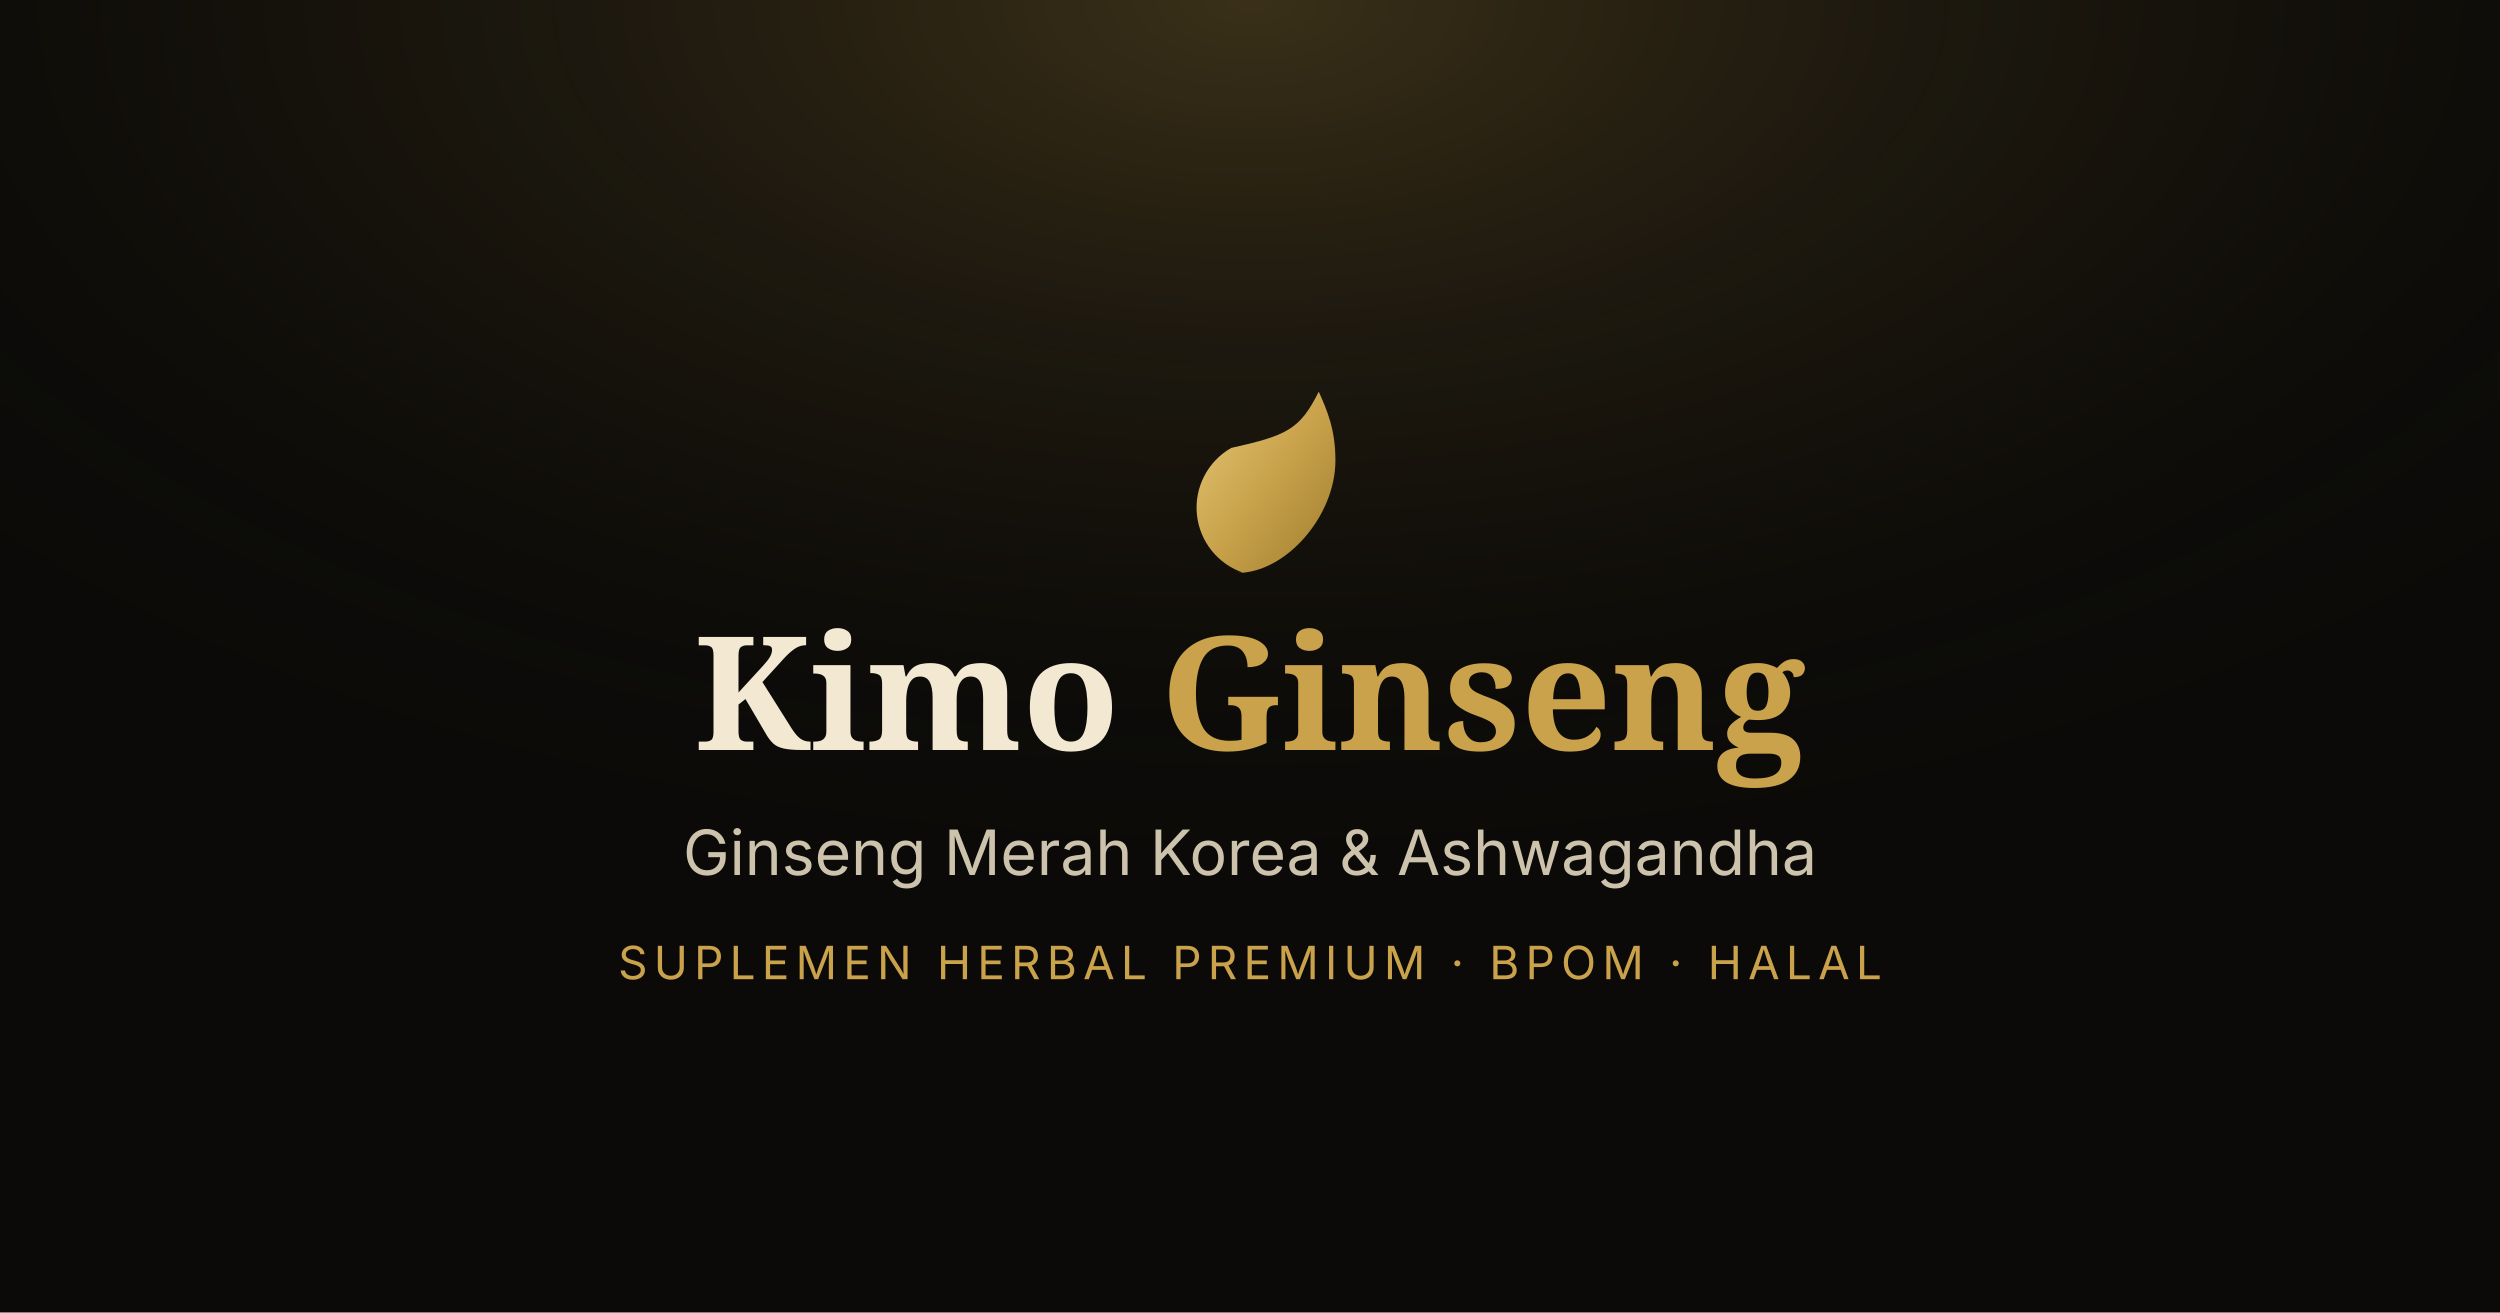
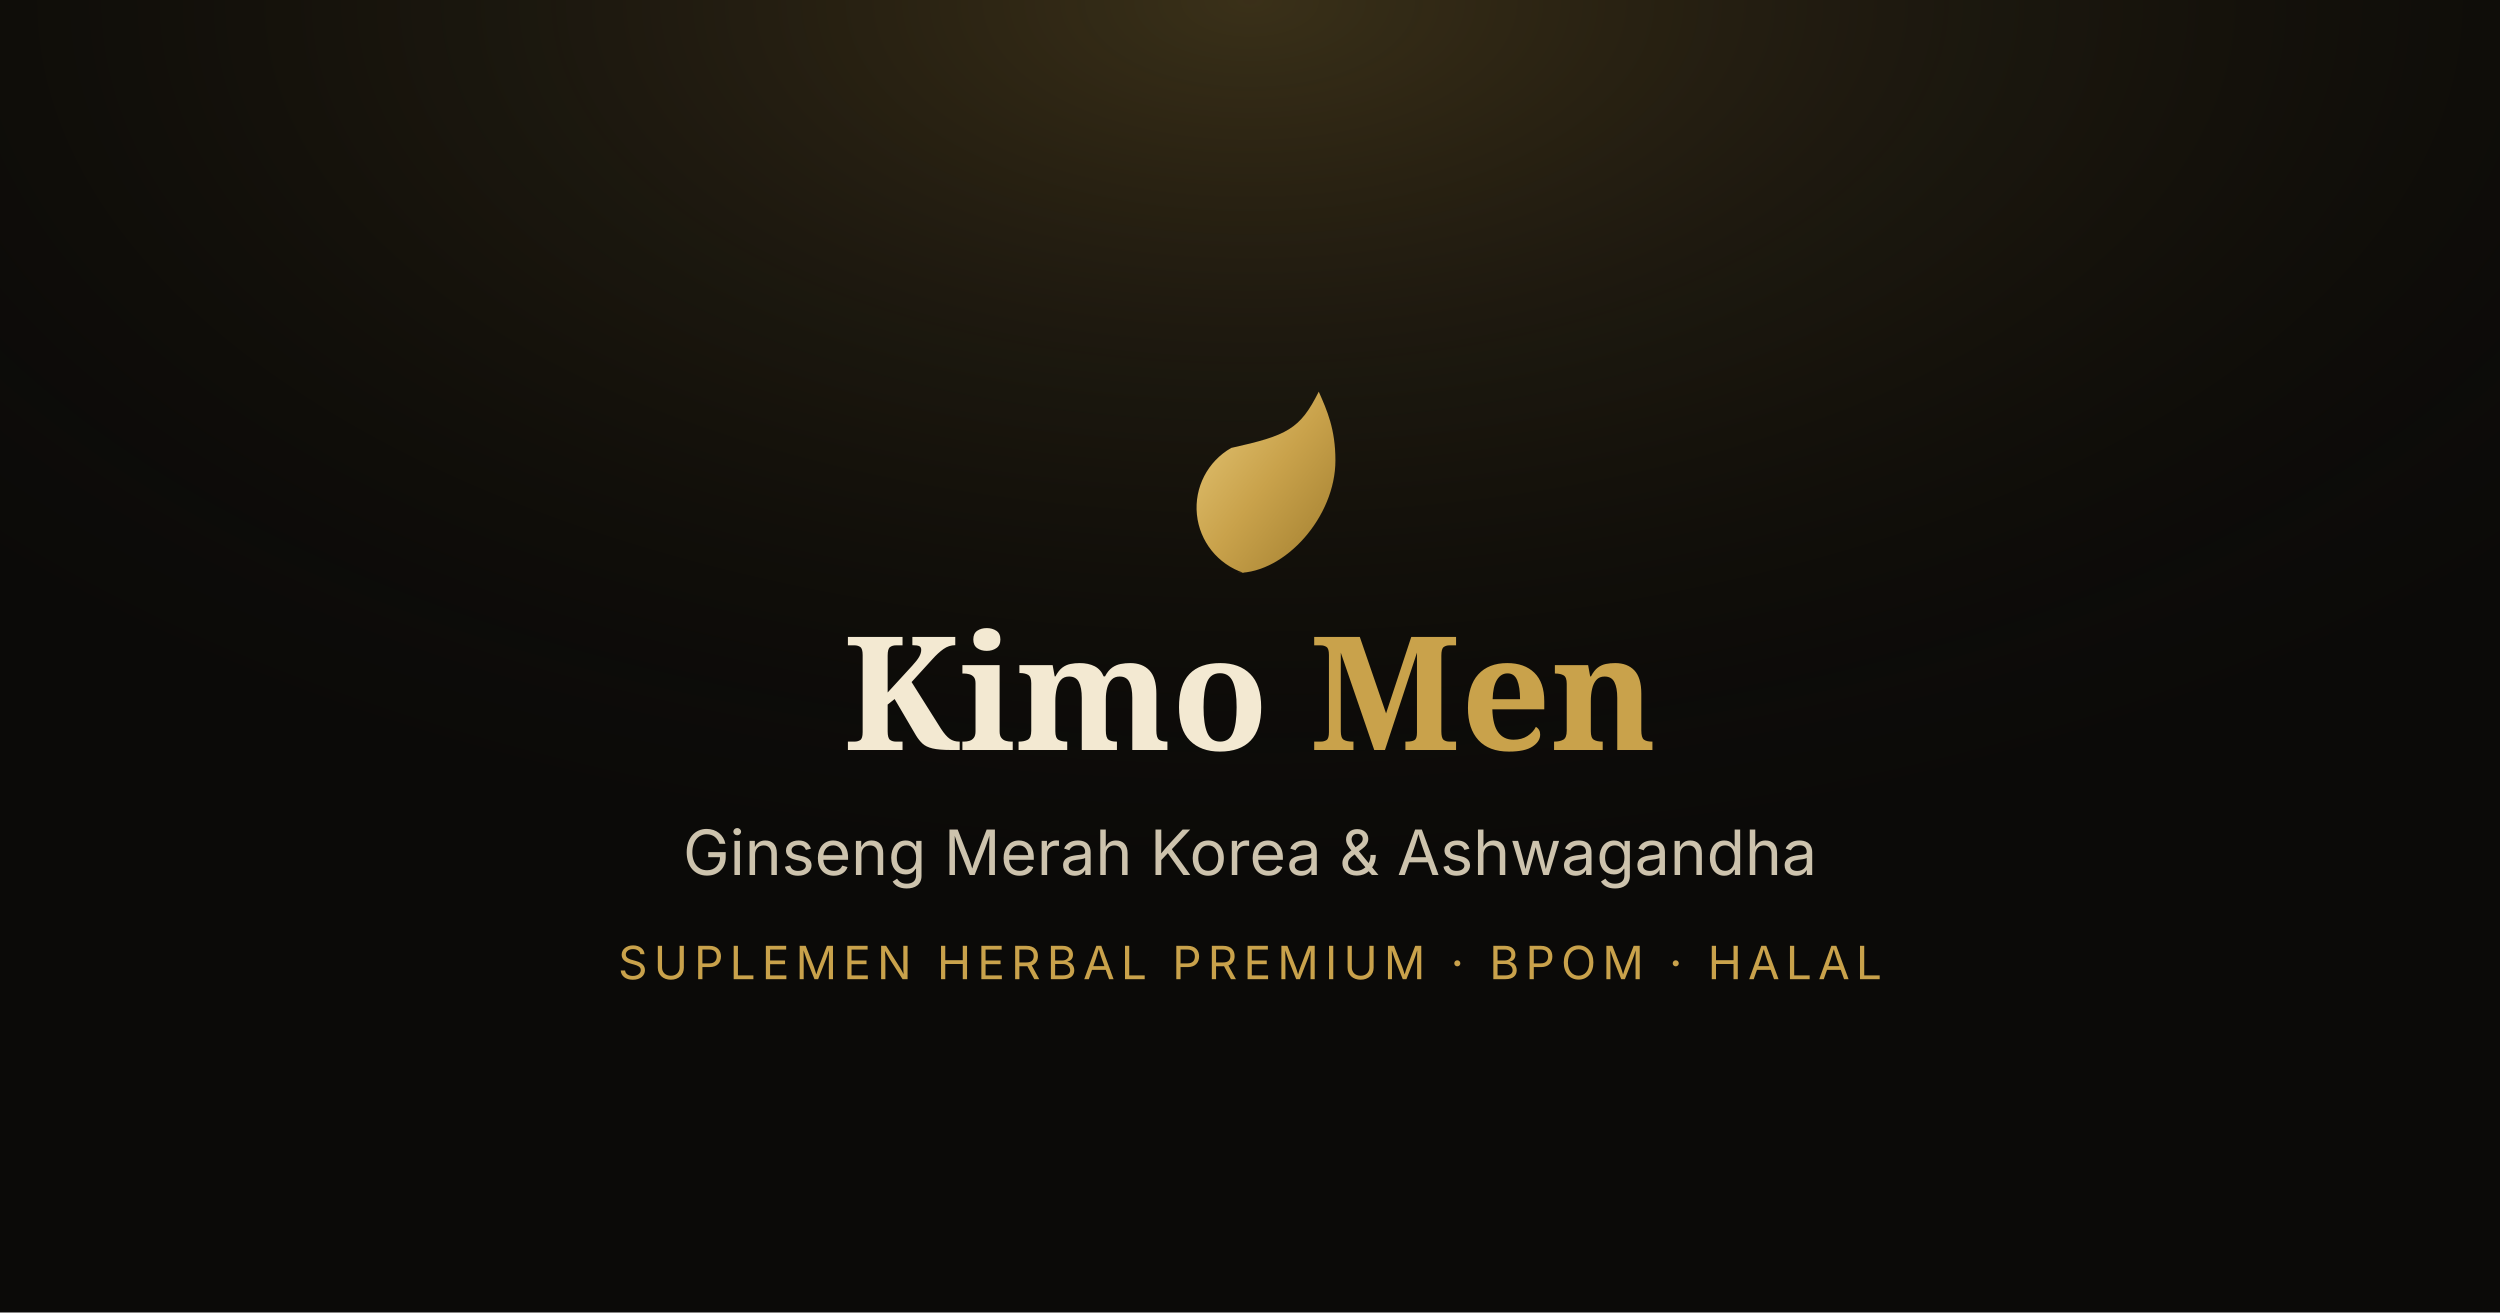
<svg xmlns="http://www.w3.org/2000/svg" viewBox="0 0 1200 630" width="1200" height="630">
  <defs>
    <linearGradient id="g" x1="0" y1="0" x2="1" y2="1">
      <stop offset="0" stop-color="#e6c878" />
      <stop offset="0.5" stop-color="#c9a24b" />
      <stop offset="1" stop-color="#a07d2e" />
    </linearGradient>
    <radialGradient id="glow" cx="50%" cy="0%" r="70%">
      <stop offset="0" stop-color="#c9a24b" stop-opacity="0.25" />
      <stop offset="1" stop-color="#0b0a08" stop-opacity="0" />
    </radialGradient>
  </defs>
  <rect width="1200" height="630" fill="#0b0a08" />
  <rect width="1200" height="630" fill="url(#glow)" />
  <g transform="translate(600 230)">
    <path d="M-3 45A33 33 0 0 1 -9 -15C18 -21 24 -24 33 -42c4 9 8 18 8 33 0 27-24 54-47 54Z" fill="url(#g)" />
  </g>
-   <text x="600" y="360" text-anchor="middle" font-family="Georgia, serif" font-size="76" font-weight="700" fill="#f3e9d2">Kimo <tspan fill="#c9a24b">Ginseng</tspan>
+   <text x="600" y="360" text-anchor="middle" font-family="Georgia, serif" font-size="76" font-weight="700" fill="#f3e9d2">Kimo <tspan fill="#c9a24b">Men</tspan>
  </text>
  <text x="600" y="420" text-anchor="middle" font-family="Inter, sans-serif" font-size="30" fill="#cdc3ad">Ginseng Merah Korea &amp; Ashwagandha</text>
  <text x="600" y="470" text-anchor="middle" font-family="Inter, sans-serif" font-size="22" fill="#c9a24b" letter-spacing="3">SUPLEMEN HERBAL PREMIUM · BPOM · HALAL</text>
</svg>
